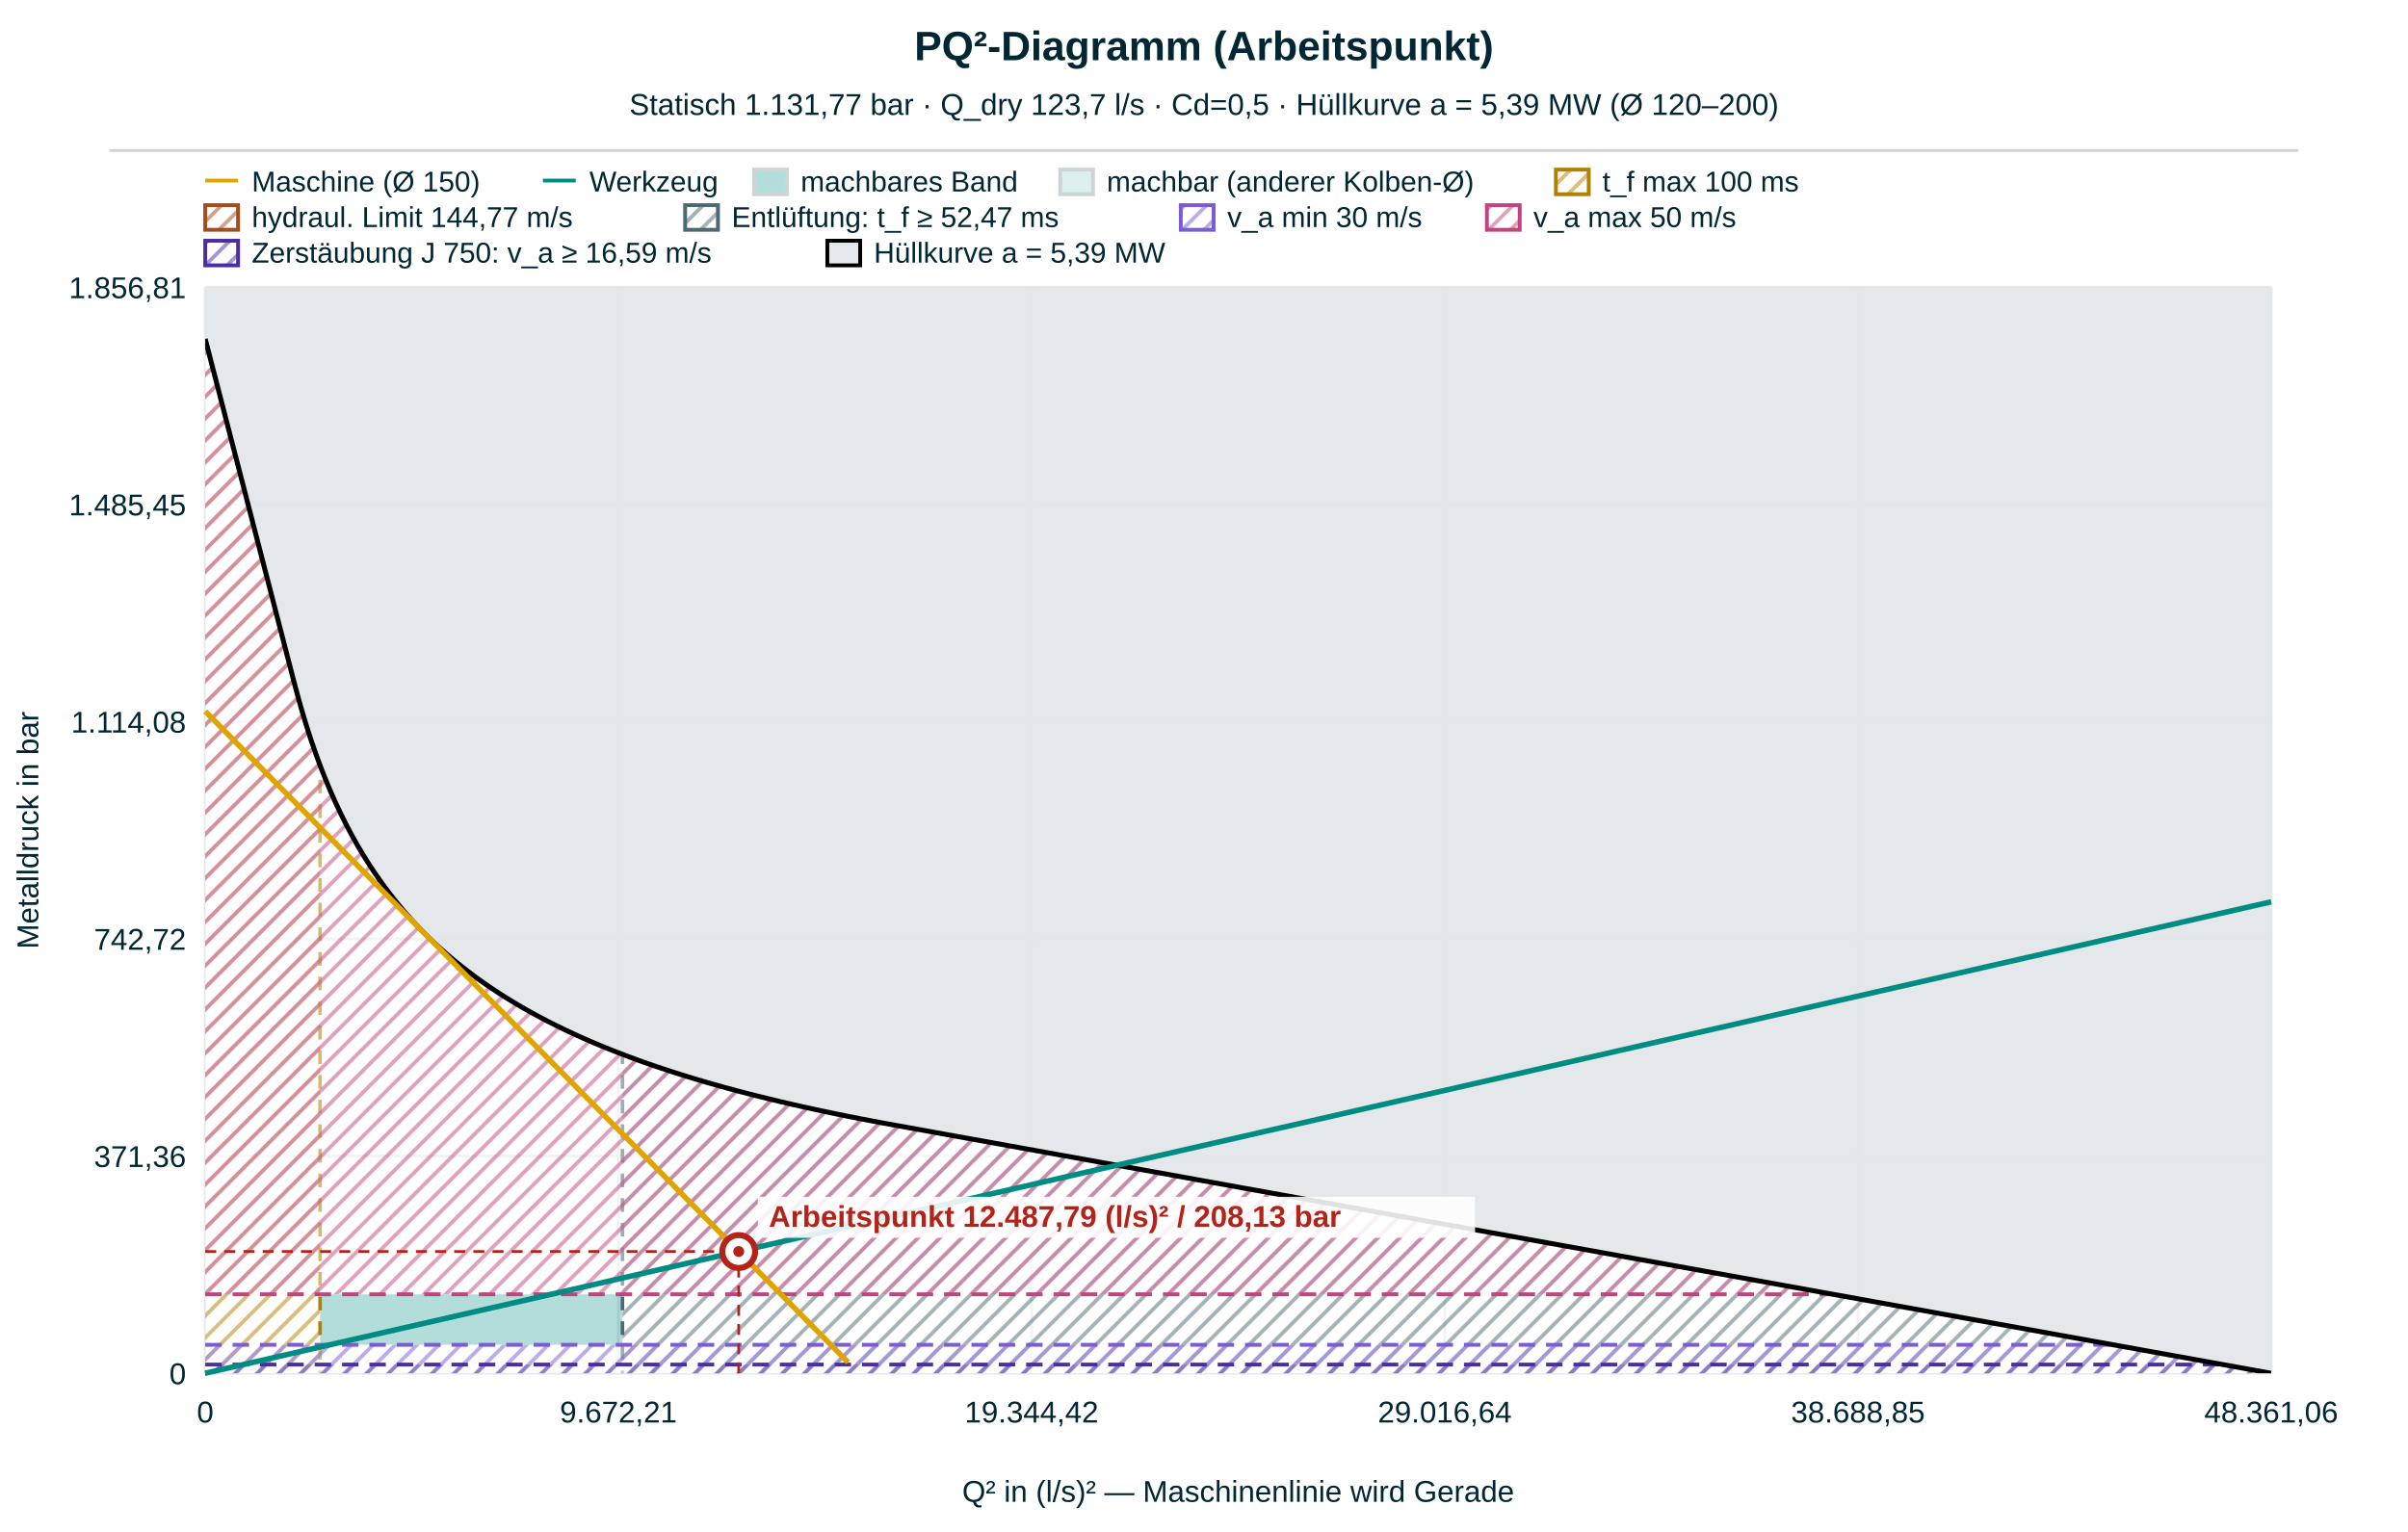
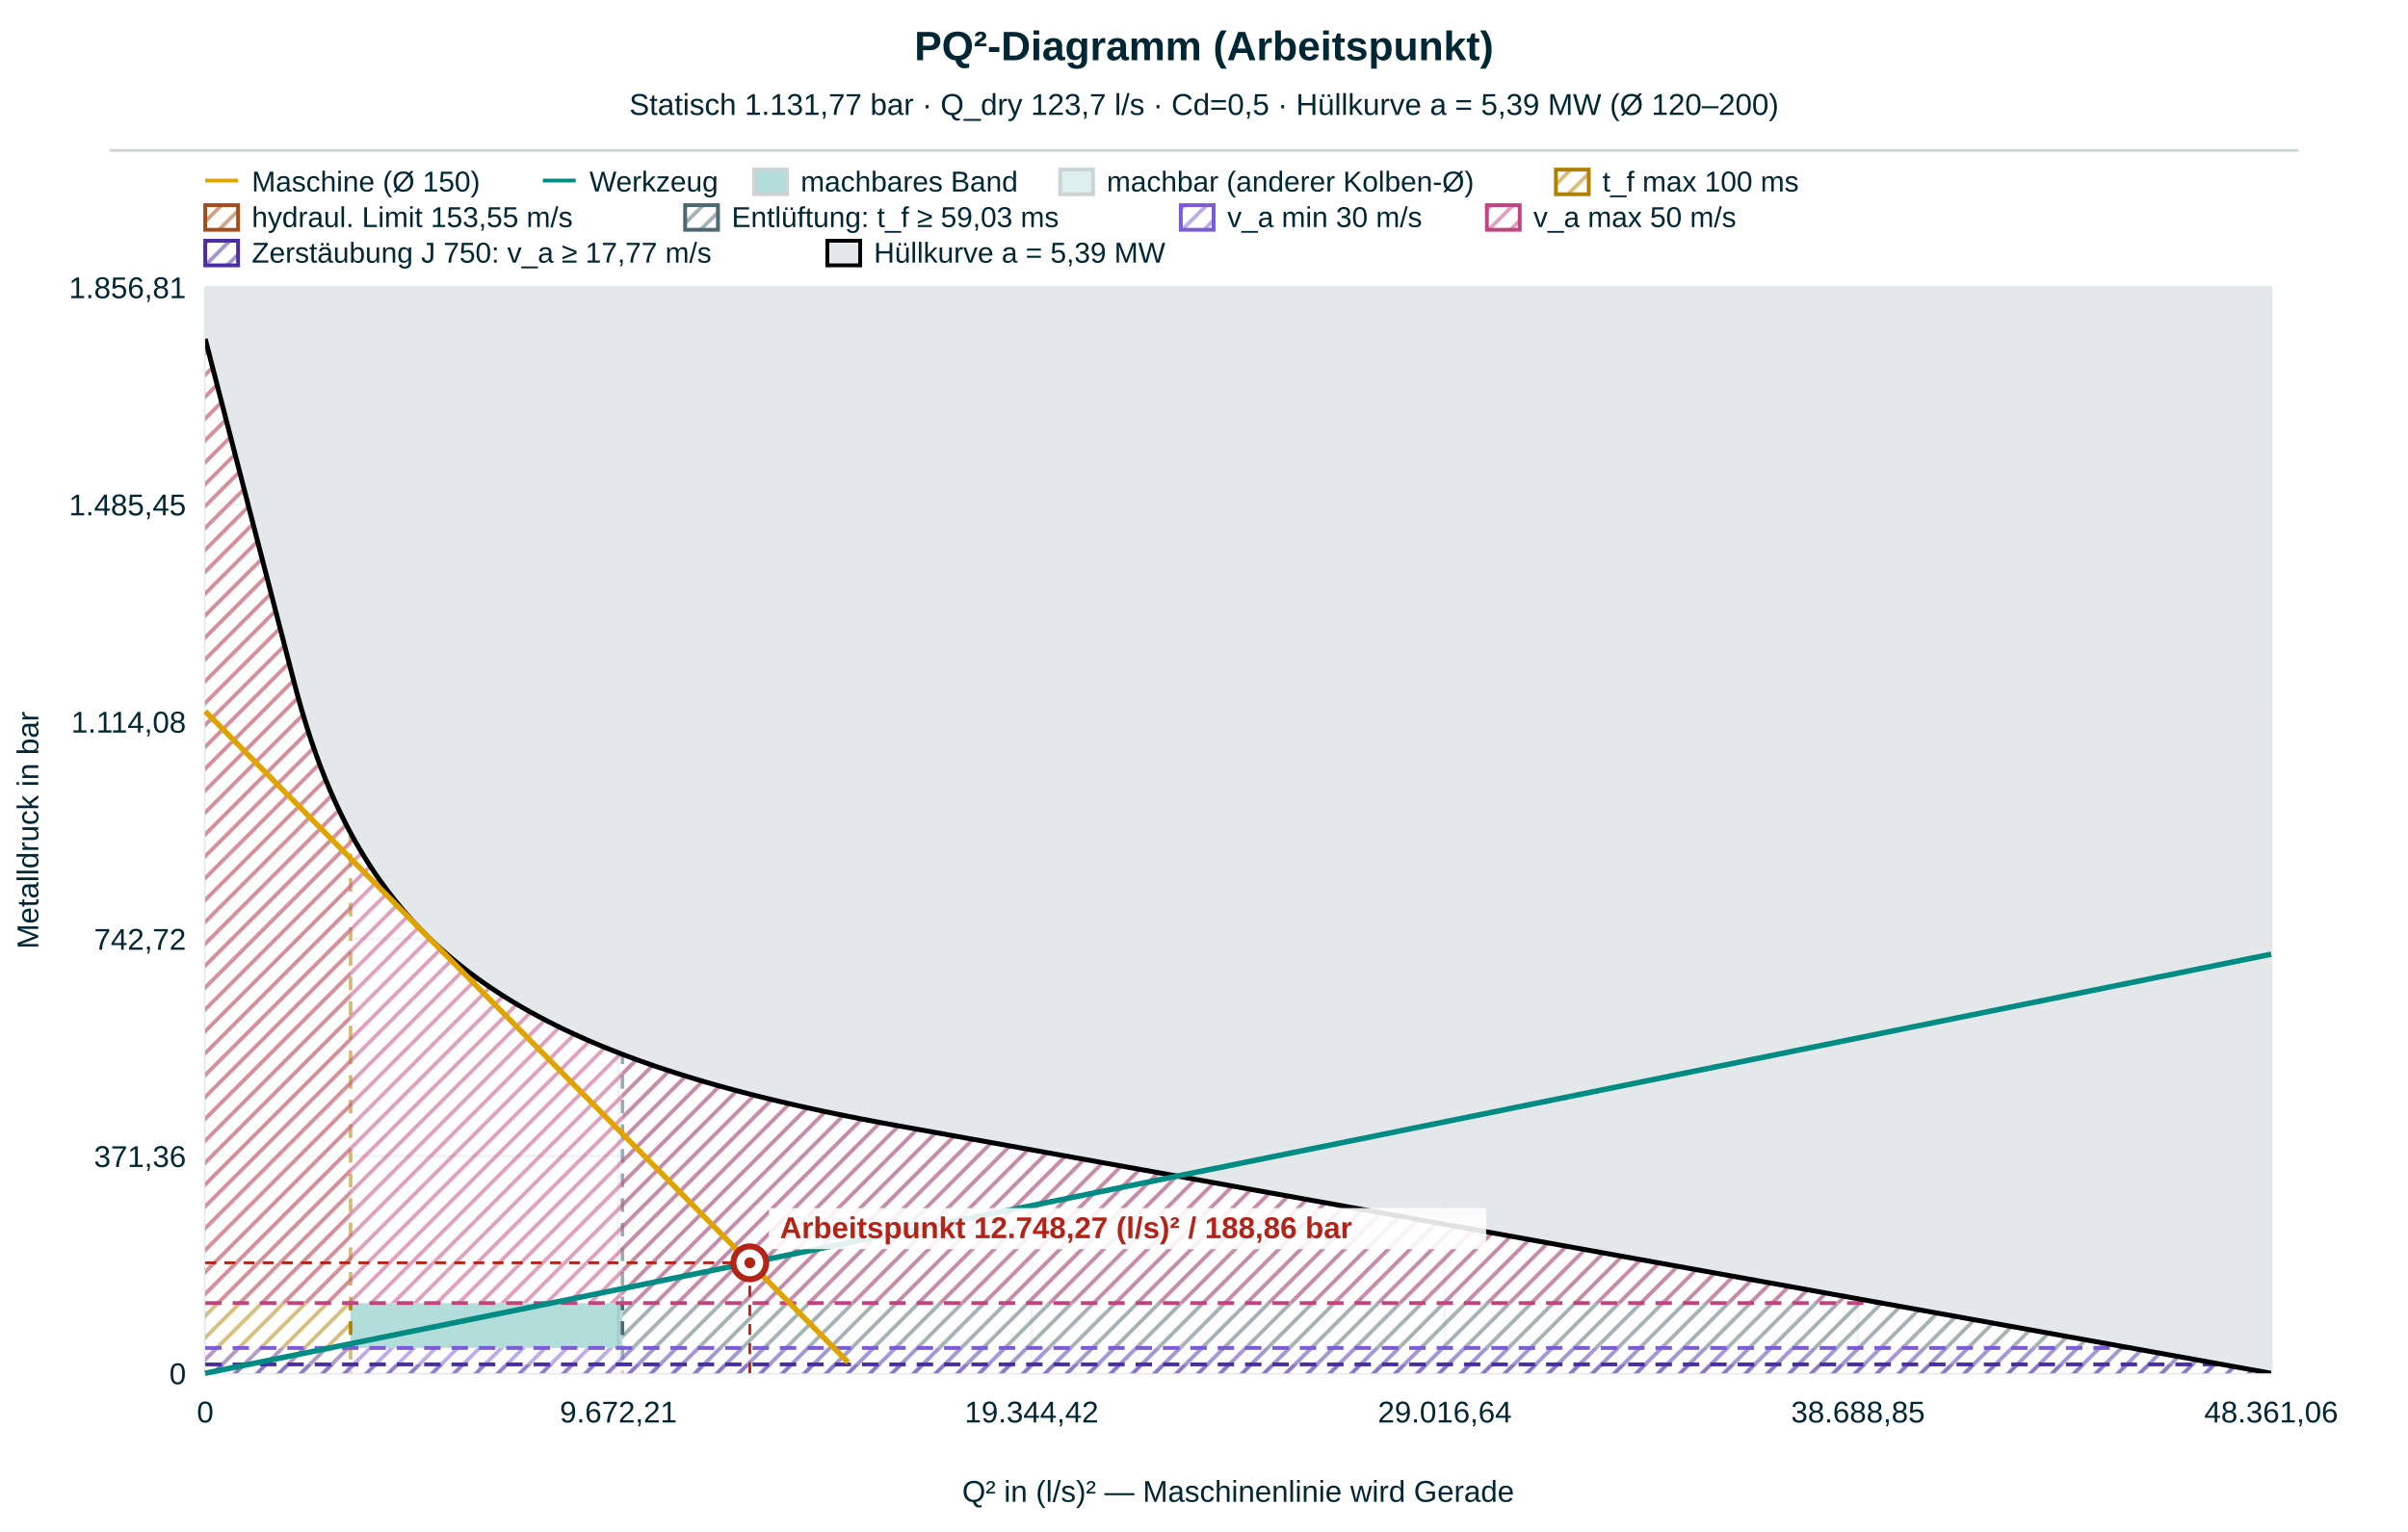
<svg xmlns="http://www.w3.org/2000/svg" viewBox="0 0 880 560" font-family="Arial, Helvetica, sans-serif" role="img">
  <defs>
    <clipPath id="clip0">
      <path d="M75.00 105.00h755.00v397.00h-755.00Z" />
    </clipPath>
    <clipPath id="clip1">
-       <path d="M116.97 104.00h714.03v399.00h-714.03Z" />
+       <path d="M128.12 104.00h702.88v399.00h-702.88Z" />
    </clipPath>
    <clipPath id="clip2">
-       <path d="M74.00 104.00h1061.13v399.00h-1061.13Z" />
+       <path d="M74.00 104.00h1193.65v399.00h-1193.65Z" />
    </clipPath>
    <clipPath id="clip3">
      <path d="M74.00 104.00h153.47v399.00h-153.47Z" />
    </clipPath>
    <clipPath id="clip4">
-       <path d="M74.00 104.00h757.00v387.61h-757.00Z" />
+       <path d="M74.00 104.00h757.00v388.76h-757.00Z" />
    </clipPath>
    <clipPath id="clip5">
-       <path d="M74.00 473.14h757.00v29.86h-757.00Z" />
+       <path d="M74.00 476.34h757.00v26.66h-757.00Z" />
    </clipPath>
    <clipPath id="clip6">
-       <path d="M74.00 104.00h757.00v394.82h-757.00Z" />
+       <path d="M74.00 104.00h757.00v394.76h-757.00Z" />
    </clipPath>
    <clipPath id="clip7">
      <path d="M75.00 123.90L75.02 123.98L75.08 124.21L75.17 124.58L75.31 125.10L75.48 125.76L75.69 126.57L75.94 127.53L76.23 128.64L76.55 129.90L76.91 131.30L77.31 132.85L77.75 134.55L78.23 136.39L78.75 138.38L79.30 140.52L79.89 142.81L80.52 145.24L81.19 147.82L81.90 150.55L82.64 153.43L83.42 156.45L84.24 159.62L85.10 162.94L86.00 166.40L86.93 170.01L87.91 173.77L88.92 177.68L89.97 181.73L91.05 185.93L92.18 190.28L93.34 194.78L94.54 199.42L95.78 204.21L97.06 209.15L98.38 214.23L99.73 219.47L101.12 224.85L102.55 230.37L104.02 236.05L105.53 241.87L107.07 247.84L108.66 253.86L110.28 259.63L111.94 265.14L113.63 270.40L115.37 275.43L117.14 280.25L118.95 284.87L120.80 289.30L122.69 293.55L124.62 297.63L126.58 301.56L128.58 305.34L130.62 308.98L132.70 312.49L134.82 315.87L136.97 319.14L139.17 322.29L141.40 325.34L143.67 328.28L145.97 331.13L148.32 333.88L150.70 336.55L153.12 339.13L155.58 341.64L158.08 344.07L160.62 346.42L163.19 348.71L165.80 350.93L168.45 353.09L171.14 355.19L173.87 357.22L176.63 359.21L179.44 361.14L182.28 363.01L185.16 364.84L188.07 366.62L191.03 368.36L194.02 370.05L197.05 371.70L200.12 373.31L203.23 374.88L206.38 376.41L209.56 377.90L212.78 379.36L216.04 380.79L219.34 382.18L222.68 383.54L226.05 384.87L229.47 386.17L232.92 387.45L236.41 388.69L239.93 389.91L243.50 391.10L247.10 392.27L250.74 393.41L254.42 394.53L258.14 395.63L261.90 396.70L265.69 397.75L269.52 398.79L273.39 399.80L277.30 400.79L281.25 401.76L285.23 402.72L289.25 403.65L293.31 404.57L297.41 405.47L301.55 406.36L305.73 407.23L309.94 408.08L314.19 408.92L318.48 409.74L322.81 410.55L327.17 411.35L331.58 412.14L336.02 412.94L340.50 413.75L345.02 414.57L349.57 415.39L354.17 416.22L358.80 417.05L363.47 417.89L368.18 418.74L372.93 419.60L377.71 420.46L382.54 421.33L387.40 422.21L392.30 423.09L397.24 423.98L402.21 424.88L407.23 425.78L412.28 426.69L417.37 427.61L422.50 428.53L427.66 429.46L432.87 430.40L438.11 431.35L443.39 432.30L448.71 433.26L454.07 434.23L459.46 435.20L464.89 436.18L470.37 437.16L475.88 438.16L481.42 439.16L487.01 440.16L492.63 441.18L498.29 442.20L503.99 443.23L509.73 444.26L515.51 445.30L521.32 446.35L527.18 447.41L533.07 448.47L539.00 449.54L544.96 450.61L550.97 451.69L557.01 452.78L563.09 453.88L569.21 454.98L575.37 456.09L581.57 457.21L587.80 458.34L594.07 459.47L600.38 460.60L606.73 461.75L613.12 462.90L619.54 464.06L626.00 465.22L632.50 466.39L639.04 467.57L645.62 468.76L652.23 469.95L658.89 471.15L665.58 472.36L672.31 473.57L679.08 474.79L685.88 476.02L692.72 477.25L699.61 478.49L706.53 479.74L713.48 480.99L720.48 482.26L727.52 483.52L734.59 484.80L741.70 486.08L748.85 487.37L756.03 488.67L763.26 489.97L770.52 491.28L777.82 492.59L785.16 493.92L792.54 495.25L799.96 496.58L807.41 497.93L814.90 499.28L822.43 500.64L830.00 502.00L830.00 503.00L75.00 503.00Z" />
    </clipPath>
    <clipPath id="clip8">
      <path d="M75.00 260.02L75.02 260.04L75.08 260.10L75.17 260.20L75.31 260.33L75.48 260.51L75.69 260.72L75.94 260.97L76.23 261.26L76.55 261.59L76.91 261.96L77.31 262.36L77.75 262.81L78.23 263.29L78.75 263.81L79.30 264.37L79.89 264.97L80.52 265.61L81.19 266.29L81.90 267.00L82.64 267.76L83.42 268.55L84.24 269.38L85.10 270.25L86.00 271.16L86.93 272.11L87.91 273.09L88.92 274.12L89.97 275.18L91.05 276.28L92.18 277.42L93.34 278.60L94.54 279.82L95.78 281.07L97.06 282.37L98.38 283.70L99.73 285.07L101.12 286.48L102.55 287.93L104.02 289.42L105.53 290.94L107.07 292.51L108.66 294.11L110.28 295.75L111.94 297.43L113.63 299.15L115.37 300.91L117.14 302.71L118.95 304.54L120.80 306.42L122.69 308.33L124.62 310.28L126.58 312.27L128.58 314.30L130.62 316.36L132.70 318.47L134.82 320.61L136.97 322.80L139.17 325.02L141.40 327.28L143.67 329.57L145.97 331.91L148.32 334.29L150.70 336.70L153.12 339.15L155.58 341.65L158.08 344.18L160.62 346.75L163.19 349.35L165.80 352.00L168.45 354.68L171.14 357.41L173.87 360.17L176.63 362.97L179.44 365.81L182.28 368.69L185.16 371.60L188.07 374.56L191.03 377.55L194.02 380.58L197.05 383.65L200.12 386.76L203.23 389.91L206.38 393.10L209.56 396.32L212.78 399.59L216.04 402.89L219.34 406.23L222.68 409.61L226.05 413.03L229.47 416.49L232.92 419.98L236.41 423.51L239.93 427.09L243.50 430.70L247.10 434.35L250.74 438.04L254.42 441.77L258.14 445.53L261.90 449.34L265.69 453.18L269.52 457.06L273.39 460.98L277.30 464.94L281.25 468.94L285.23 472.97L289.25 477.05L293.31 481.16L297.41 485.31L301.55 489.50L305.73 493.73L309.94 498.00L314.19 502.31L318.48 506.65L322.81 511.04L327.17 515.46L331.58 519.92L336.02 524.42L340.50 528.96L345.02 533.53L349.57 538.15L354.17 542.80L358.80 547.50L363.47 552.23L368.18 557.00L372.93 561.81L377.71 566.65L382.54 571.54L387.40 576.46L392.30 581.43L397.24 586.43L402.21 591.47L407.23 596.55L412.28 601.67L417.37 606.82L422.50 612.02L427.66 617.25L432.87 622.52L438.11 627.83L443.39 633.18L448.71 638.57L454.07 643.99L459.46 649.46L464.89 654.96L470.37 660.51L475.88 666.09L481.42 671.71L487.01 677.36L492.63 683.06L498.29 688.80L503.99 694.57L509.73 700.38L515.51 706.23L521.32 712.12L527.18 718.05L533.07 724.02L539.00 730.02L544.96 736.07L550.97 742.15L557.01 748.27L563.09 754.43L569.21 760.63L575.37 766.87L581.57 773.15L587.80 779.46L594.07 785.81L600.38 792.21L606.73 798.64L613.12 805.10L619.54 811.61L626.00 818.16L632.50 824.74L639.04 831.37L645.62 838.03L652.23 844.73L658.89 851.47L665.58 858.25L672.31 865.06L679.08 871.92L685.88 878.81L692.72 885.74L699.61 892.72L706.53 899.73L713.48 906.77L720.48 913.86L727.52 920.99L734.59 928.15L741.70 935.35L748.85 942.59L756.03 949.87L763.26 957.19L770.52 964.55L777.82 971.95L785.16 979.38L792.54 986.85L799.96 994.37L807.41 1001.92L814.90 1009.50L822.43 1017.13L830.00 1024.80L830.00 104.00L75.00 104.00Z" />
    </clipPath>
    <clipPath id="clip9">
      <path d="M75.00 123.90L75.02 123.98L75.08 124.21L75.17 124.58L75.31 125.10L75.48 125.76L75.69 126.57L75.94 127.53L76.23 128.64L76.55 129.90L76.91 131.30L77.31 132.85L77.75 134.55L78.23 136.39L78.75 138.38L79.30 140.52L79.89 142.81L80.52 145.24L81.19 147.82L81.90 150.55L82.64 153.43L83.42 156.45L84.24 159.62L85.10 162.94L86.00 166.40L86.93 170.01L87.91 173.77L88.92 177.68L89.97 181.73L91.05 185.93L92.18 190.28L93.34 194.78L94.54 199.42L95.78 204.21L97.06 209.15L98.38 214.23L99.73 219.47L101.12 224.85L102.55 230.37L104.02 236.05L105.53 241.87L107.07 247.84L108.66 253.86L110.28 259.63L111.94 265.14L113.63 270.40L115.37 275.43L117.14 280.25L118.95 284.87L120.80 289.30L122.69 293.55L124.62 297.63L126.58 301.56L128.58 305.34L130.62 308.98L132.70 312.49L134.82 315.87L136.97 319.14L139.17 322.29L141.40 325.34L143.67 328.28L145.97 331.13L148.32 333.88L150.70 336.55L153.12 339.13L155.58 341.64L158.08 344.07L160.62 346.42L163.19 348.71L165.80 350.93L168.45 353.09L171.14 355.19L173.87 357.22L176.63 359.21L179.44 361.14L182.28 363.01L185.16 364.84L188.07 366.62L191.03 368.36L194.02 370.05L197.05 371.70L200.12 373.31L203.23 374.88L206.38 376.41L209.56 377.90L212.78 379.36L216.04 380.79L219.34 382.18L222.68 383.54L226.05 384.87L229.47 386.17L232.92 387.45L236.41 388.69L239.93 389.91L243.50 391.10L247.10 392.27L250.74 393.41L254.42 394.53L258.14 395.63L261.90 396.70L265.69 397.75L269.52 398.79L273.39 399.80L277.30 400.79L281.25 401.76L285.23 402.72L289.25 403.65L293.31 404.57L297.41 405.47L301.55 406.36L305.73 407.23L309.94 408.08L314.19 408.92L318.48 409.74L322.81 410.55L327.17 411.35L331.58 412.14L336.02 412.94L340.50 413.75L345.02 414.57L349.57 415.39L354.17 416.22L358.80 417.05L363.47 417.89L368.18 418.74L372.93 419.60L377.71 420.46L382.54 421.33L387.40 422.21L392.30 423.09L397.24 423.98L402.21 424.88L407.23 425.78L412.28 426.69L417.37 427.61L422.50 428.53L427.66 429.46L432.87 430.40L438.11 431.35L443.39 432.30L448.71 433.26L454.07 434.23L459.46 435.20L464.89 436.18L470.37 437.16L475.88 438.16L481.42 439.16L487.01 440.16L492.63 441.18L498.29 442.20L503.99 443.23L509.73 444.26L515.51 445.30L521.32 446.35L527.18 447.41L533.07 448.47L539.00 449.54L544.96 450.61L550.97 451.69L557.01 452.78L563.09 453.88L569.21 454.98L575.37 456.09L581.57 457.21L587.80 458.34L594.07 459.47L600.38 460.60L606.73 461.75L613.12 462.90L619.54 464.06L626.00 465.22L632.50 466.39L639.04 467.57L645.62 468.76L652.23 469.95L658.89 471.15L665.58 472.36L672.31 473.57L679.08 474.79L685.88 476.02L692.72 477.25L699.61 478.49L706.53 479.74L713.48 480.99L720.48 482.26L727.52 483.52L734.59 484.80L741.70 486.08L748.85 487.37L756.03 488.67L763.26 489.97L770.52 491.28L777.82 492.59L785.16 493.92L792.54 495.25L799.96 496.58L807.41 497.93L814.90 499.28L822.43 500.64L830.00 502.00L830.00 502.00L75.00 502.00Z" />
    </clipPath>
    <pattern id="pat0" patternUnits="userSpaceOnUse" width="8" height="8">
      <path d="M-2 6L6 -2M2 10L10 2" fill="none" stroke="#b28000" stroke-opacity="0.5" stroke-width="1.4" />
    </pattern>
    <pattern id="pat1" patternUnits="userSpaceOnUse" width="8" height="8">
      <path d="M-2 6L6 -2M2 10L10 2" fill="none" stroke="#4c6870" stroke-opacity="0.5" stroke-width="1.4" />
    </pattern>
    <pattern id="pat2" patternUnits="userSpaceOnUse" width="8" height="8">
      <path d="M-2 6L6 -2M2 10L10 2" fill="none" stroke="#7b5cd6" stroke-opacity="0.5" stroke-width="1.4" />
    </pattern>
    <pattern id="pat3" patternUnits="userSpaceOnUse" width="8" height="8">
      <path d="M-2 6L6 -2M2 10L10 2" fill="none" stroke="#c2447e" stroke-opacity="0.5" stroke-width="1.4" />
    </pattern>
    <pattern id="pat4" patternUnits="userSpaceOnUse" width="8" height="8">
      <path d="M-2 6L6 -2M2 10L10 2" fill="none" stroke="#4b2ea3" stroke-opacity="0.5" stroke-width="1.4" />
    </pattern>
    <clipPath id="clip10">
      <path d="M74.00 104.00h757.00v399.00h-757.00Z" />
    </clipPath>
    <pattern id="pat5" patternUnits="userSpaceOnUse" width="8" height="8">
      <path d="M-2 6L6 -2M2 10L10 2" fill="none" stroke="#a34d1c" stroke-opacity="0.5" stroke-width="1.4" />
    </pattern>
  </defs>
  <rect x="0.00" y="0.00" width="880.00" height="560.00" fill="#ffffff" />
  <text x="440.00" y="22.00" font-family="Arial, Helvetica, sans-serif" font-size="15" font-weight="700" fill="#002733" text-anchor="middle">PQ²-Diagramm (Arbeitspunkt)</text>
  <text x="440.00" y="42.00" font-family="Arial, Helvetica, sans-serif" font-size="11" font-weight="400" fill="#002733" text-anchor="middle">Statisch 1.131,77 bar · Q_dry 123,7 l/s · Cd=0,5 · Hüllkurve a = 5,39 MW (Ø 120–200)</text>
  <path d="M40.00 55.00L840.00 55.00" fill="none" stroke="#ccd4d6" stroke-width="1" stroke-linejoin="round" />
  <path d="M75.00 105.00L75.00 502.00" fill="none" stroke="#e5e9eb" stroke-width="1" stroke-linejoin="round" />
  <path d="M75.00 105.00L830.00 105.00" fill="none" stroke="#e5e9eb" stroke-width="1" stroke-linejoin="round" />
  <text x="75.00" y="520.00" font-family="Arial, Helvetica, sans-serif" font-size="11" font-weight="400" fill="#002733" text-anchor="middle">0</text>
  <text x="68.00" y="109.00" font-family="Arial, Helvetica, sans-serif" font-size="11" font-weight="400" fill="#002733" text-anchor="end">1.856,81</text>
  <path d="M226.00 105.00L226.00 502.00" fill="none" stroke="#e5e9eb" stroke-width="1" stroke-linejoin="round" />
  <path d="M75.00 184.40L830.00 184.40" fill="none" stroke="#e5e9eb" stroke-width="1" stroke-linejoin="round" />
  <text x="226.00" y="520.00" font-family="Arial, Helvetica, sans-serif" font-size="11" font-weight="400" fill="#002733" text-anchor="middle">9.672,21</text>
  <text x="68.00" y="188.40" font-family="Arial, Helvetica, sans-serif" font-size="11" font-weight="400" fill="#002733" text-anchor="end">1.485,45</text>
  <path d="M377.00 105.00L377.00 502.00" fill="none" stroke="#e5e9eb" stroke-width="1" stroke-linejoin="round" />
  <path d="M75.00 263.80L830.00 263.80" fill="none" stroke="#e5e9eb" stroke-width="1" stroke-linejoin="round" />
  <text x="377.00" y="520.00" font-family="Arial, Helvetica, sans-serif" font-size="11" font-weight="400" fill="#002733" text-anchor="middle">19.344,42</text>
  <text x="68.00" y="267.80" font-family="Arial, Helvetica, sans-serif" font-size="11" font-weight="400" fill="#002733" text-anchor="end">1.114,08</text>
  <path d="M528.00 105.00L528.00 502.00" fill="none" stroke="#e5e9eb" stroke-width="1" stroke-linejoin="round" />
  <path d="M75.00 343.20L830.00 343.20" fill="none" stroke="#e5e9eb" stroke-width="1" stroke-linejoin="round" />
  <text x="528.00" y="520.00" font-family="Arial, Helvetica, sans-serif" font-size="11" font-weight="400" fill="#002733" text-anchor="middle">29.016,64</text>
  <text x="68.00" y="347.20" font-family="Arial, Helvetica, sans-serif" font-size="11" font-weight="400" fill="#002733" text-anchor="end">742,72</text>
  <path d="M679.00 105.00L679.00 502.00" fill="none" stroke="#e5e9eb" stroke-width="1" stroke-linejoin="round" />
  <path d="M75.00 422.60L830.00 422.60" fill="none" stroke="#e5e9eb" stroke-width="1" stroke-linejoin="round" />
  <text x="679.00" y="520.00" font-family="Arial, Helvetica, sans-serif" font-size="11" font-weight="400" fill="#002733" text-anchor="middle">38.688,85</text>
  <text x="68.00" y="426.60" font-family="Arial, Helvetica, sans-serif" font-size="11" font-weight="400" fill="#002733" text-anchor="end">371,36</text>
  <path d="M830.00 105.00L830.00 502.00" fill="none" stroke="#e5e9eb" stroke-width="1" stroke-linejoin="round" />
  <path d="M75.00 502.00L830.00 502.00" fill="none" stroke="#e5e9eb" stroke-width="1" stroke-linejoin="round" />
  <text x="830.00" y="520.00" font-family="Arial, Helvetica, sans-serif" font-size="11" font-weight="400" fill="#002733" text-anchor="middle">48.361,06</text>
  <text x="68.00" y="506.00" font-family="Arial, Helvetica, sans-serif" font-size="11" font-weight="400" fill="#002733" text-anchor="end">0</text>
  <text x="452.50" y="549.00" font-family="Arial, Helvetica, sans-serif" font-size="11" font-weight="400" fill="#002733" text-anchor="middle">Q² in (l/s)² — Maschinenlinie wird Gerade</text>
  <text x="0.00" y="0.00" font-family="Arial, Helvetica, sans-serif" font-size="11" font-weight="400" fill="#002733" text-anchor="middle" transform="translate(14.00 303.50) rotate(-90.00)">Metalldruck in bar</text>
  <g clip-path="url(#clip0)">
    <g clip-path="url(#clip1)">
      <g clip-path="url(#clip2)">
        <g clip-path="url(#clip3)">
          <g clip-path="url(#clip4)">
            <g clip-path="url(#clip5)">
              <g clip-path="url(#clip6)">
                <g clip-path="url(#clip7)">
                  <rect x="75.00" y="105.00" width="755.00" height="397.00" fill="rgba(0,140,130,.30)" />
                  <g clip-path="url(#clip8)">
                    <rect x="75.00" y="105.00" width="755.00" height="397.00" fill="rgba(255,255,255,.6)" />
                  </g>
                </g>
              </g>
            </g>
          </g>
        </g>
      </g>
    </g>
    <g clip-path="url(#clip9)">
-       <path d="M75.00 105.00h41.97v397.00h-41.97Z" fill="rgba(255,255,255,.45)" fill-rule="nonzero" />
-       <path d="M75.00 105.00h41.97v397.00h-41.97Z" fill="url(#pat0)" fill-rule="nonzero" />
-       <path d="M116.97 105.00L116.97 502.00" fill="none" stroke="#b28000" stroke-width="1.3" stroke-dasharray="5 4" stroke-linejoin="round" />
+       <path d="M75.00 105.00h53.12v397.00h-53.12Z" fill="rgba(255,255,255,.45)" fill-rule="nonzero" />
+       <path d="M75.00 105.00h53.12v397.00h-53.12Z" fill="url(#pat0)" fill-rule="nonzero" />
+       <path d="M128.12 105.00L128.12 502.00" fill="none" stroke="#b28000" stroke-width="1.3" stroke-dasharray="5 4" stroke-linejoin="round" />
      <path d="M227.47 105.00h602.53v397.00h-602.53Z" fill="rgba(255,255,255,.45)" fill-rule="nonzero" />
      <path d="M227.47 105.00h602.53v397.00h-602.53Z" fill="url(#pat1)" fill-rule="nonzero" />
      <path d="M227.47 105.00L227.47 502.00" fill="none" stroke="#4c6870" stroke-width="1.3" stroke-dasharray="5 4" stroke-linejoin="round" />
-       <path d="M75.00 491.61h755.00v10.39h-755.00Z" fill="rgba(255,255,255,.45)" fill-rule="nonzero" />
-       <path d="M75.00 491.61h755.00v10.39h-755.00Z" fill="url(#pat2)" fill-rule="nonzero" />
-       <path d="M75.00 491.61L830.00 491.61" fill="none" stroke="#7b5cd6" stroke-width="1.4" stroke-dasharray="6 4" stroke-linejoin="round" />
-       <path d="M75.00 105.00h755.00v368.14h-755.00Z" fill="rgba(255,255,255,.45)" fill-rule="nonzero" />
-       <path d="M75.00 105.00h755.00v368.14h-755.00Z" fill="url(#pat3)" fill-rule="nonzero" />
-       <path d="M75.00 473.14L830.00 473.14" fill="none" stroke="#c2447e" stroke-width="1.4" stroke-dasharray="6 4" stroke-linejoin="round" />
-       <path d="M75.00 498.82h755.00v3.18h-755.00Z" fill="rgba(255,255,255,.45)" fill-rule="nonzero" />
-       <path d="M75.00 498.82h755.00v3.18h-755.00Z" fill="url(#pat4)" fill-rule="nonzero" />
-       <path d="M75.00 498.82L830.00 498.82" fill="none" stroke="#4b2ea3" stroke-width="1.4" stroke-dasharray="6 4" stroke-linejoin="round" />
+       <path d="M75.00 492.76h755.00v9.24h-755.00Z" fill="rgba(255,255,255,.45)" fill-rule="nonzero" />
+       <path d="M75.00 492.76h755.00v9.24h-755.00Z" fill="url(#pat2)" fill-rule="nonzero" />
+       <path d="M75.00 492.76L830.00 492.76" fill="none" stroke="#7b5cd6" stroke-width="1.4" stroke-dasharray="6 4" stroke-linejoin="round" />
+       <path d="M75.00 105.00h755.00v371.34h-755.00Z" fill="rgba(255,255,255,.45)" fill-rule="nonzero" />
+       <path d="M75.00 105.00h755.00v371.34h-755.00Z" fill="url(#pat3)" fill-rule="nonzero" />
+       <path d="M75.00 476.34L830.00 476.34" fill="none" stroke="#c2447e" stroke-width="1.4" stroke-dasharray="6 4" stroke-linejoin="round" />
+       <path d="M75.00 498.76h755.00v3.24h-755.00Z" fill="rgba(255,255,255,.45)" fill-rule="nonzero" />
+       <path d="M75.00 498.76h755.00v3.24h-755.00Z" fill="url(#pat4)" fill-rule="nonzero" />
+       <path d="M75.00 498.76L830.00 498.76" fill="none" stroke="#4b2ea3" stroke-width="1.4" stroke-dasharray="6 4" stroke-linejoin="round" />
    </g>
    <path d="M75.00 123.90L75.02 123.98L75.08 124.21L75.17 124.58L75.31 125.10L75.48 125.76L75.69 126.57L75.94 127.53L76.23 128.64L76.55 129.90L76.91 131.30L77.31 132.85L77.75 134.55L78.23 136.39L78.75 138.38L79.30 140.52L79.89 142.81L80.52 145.24L81.19 147.82L81.90 150.55L82.64 153.43L83.42 156.45L84.24 159.62L85.10 162.94L86.00 166.40L86.93 170.01L87.91 173.77L88.92 177.68L89.97 181.73L91.05 185.93L92.18 190.28L93.34 194.78L94.54 199.42L95.78 204.21L97.06 209.15L98.38 214.23L99.73 219.47L101.12 224.85L102.55 230.37L104.02 236.05L105.53 241.87L107.07 247.84L108.66 253.86L110.28 259.63L111.94 265.14L113.63 270.40L115.37 275.43L117.14 280.25L118.95 284.87L120.80 289.30L122.69 293.55L124.62 297.63L126.58 301.56L128.58 305.34L130.62 308.98L132.70 312.49L134.82 315.87L136.97 319.14L139.17 322.29L141.40 325.34L143.67 328.28L145.97 331.13L148.32 333.88L150.70 336.55L153.12 339.13L155.58 341.64L158.08 344.07L160.62 346.42L163.19 348.71L165.80 350.93L168.45 353.09L171.14 355.19L173.87 357.22L176.63 359.21L179.44 361.14L182.28 363.01L185.16 364.84L188.07 366.62L191.03 368.36L194.02 370.05L197.05 371.70L200.12 373.31L203.23 374.88L206.38 376.41L209.56 377.90L212.78 379.36L216.04 380.79L219.34 382.18L222.68 383.54L226.05 384.87L229.47 386.17L232.92 387.45L236.41 388.69L239.93 389.91L243.50 391.10L247.10 392.27L250.74 393.41L254.42 394.53L258.14 395.63L261.90 396.70L265.69 397.75L269.52 398.79L273.39 399.80L277.30 400.79L281.25 401.76L285.23 402.72L289.25 403.65L293.31 404.57L297.41 405.47L301.55 406.36L305.73 407.23L309.94 408.08L314.19 408.92L318.48 409.74L322.81 410.55L327.17 411.35L331.58 412.14L336.02 412.94L340.50 413.75L345.02 414.57L349.57 415.39L354.17 416.22L358.80 417.05L363.47 417.89L368.18 418.74L372.93 419.60L377.71 420.46L382.54 421.33L387.40 422.21L392.30 423.09L397.24 423.98L402.21 424.88L407.23 425.78L412.28 426.69L417.37 427.61L422.50 428.53L427.66 429.46L432.87 430.40L438.11 431.35L443.39 432.30L448.71 433.26L454.07 434.23L459.46 435.20L464.89 436.18L470.37 437.16L475.88 438.16L481.42 439.16L487.01 440.16L492.63 441.18L498.29 442.20L503.99 443.23L509.73 444.26L515.51 445.30L521.32 446.35L527.18 447.41L533.07 448.47L539.00 449.54L544.96 450.61L550.97 451.69L557.01 452.78L563.09 453.88L569.21 454.98L575.37 456.09L581.57 457.21L587.80 458.34L594.07 459.47L600.38 460.60L606.73 461.75L613.12 462.90L619.54 464.06L626.00 465.22L632.50 466.39L639.04 467.57L645.62 468.76L652.23 469.95L658.89 471.15L665.58 472.36L672.31 473.57L679.08 474.79L685.88 476.02L692.72 477.25L699.61 478.49L706.53 479.74L713.48 480.99L720.48 482.26L727.52 483.52L734.59 484.80L741.70 486.08L748.85 487.37L756.03 488.67L763.26 489.97L770.52 491.28L777.82 492.59L785.16 493.92L792.54 495.25L799.96 496.58L807.41 497.93L814.90 499.28L822.43 500.64L830.00 502.00L830.00 105.00L75.00 105.00Z" fill="rgba(226,231,233,.93)" fill-rule="nonzero" />
    <path d="M75.00 123.90L75.02 123.98L75.08 124.21L75.17 124.58L75.31 125.10L75.48 125.76L75.69 126.57L75.94 127.53L76.23 128.64L76.55 129.90L76.91 131.30L77.31 132.85L77.75 134.55L78.23 136.39L78.75 138.38L79.30 140.52L79.89 142.81L80.52 145.24L81.19 147.82L81.90 150.55L82.64 153.43L83.42 156.45L84.24 159.62L85.10 162.94L86.00 166.40L86.93 170.01L87.91 173.77L88.92 177.68L89.97 181.73L91.05 185.93L92.18 190.28L93.34 194.78L94.54 199.42L95.78 204.21L97.06 209.15L98.38 214.23L99.73 219.47L101.12 224.85L102.55 230.37L104.02 236.05L105.53 241.87L107.07 247.84L108.66 253.86L110.28 259.63L111.94 265.14L113.63 270.40L115.37 275.43L117.14 280.25L118.95 284.87L120.80 289.30L122.69 293.55L124.62 297.63L126.58 301.56L128.58 305.34L130.62 308.98L132.70 312.49L134.82 315.87L136.97 319.14L139.17 322.29L141.40 325.34L143.67 328.28L145.97 331.13L148.32 333.88L150.70 336.55L153.12 339.13L155.58 341.64L158.08 344.07L160.62 346.42L163.19 348.71L165.80 350.93L168.45 353.09L171.14 355.19L173.87 357.22L176.63 359.21L179.44 361.14L182.28 363.01L185.16 364.84L188.07 366.62L191.03 368.36L194.02 370.05L197.05 371.70L200.12 373.31L203.23 374.88L206.38 376.41L209.56 377.90L212.78 379.36L216.04 380.79L219.34 382.18L222.68 383.54L226.05 384.87L229.47 386.17L232.92 387.45L236.41 388.69L239.93 389.91L243.50 391.10L247.10 392.27L250.74 393.41L254.42 394.53L258.14 395.63L261.90 396.70L265.69 397.75L269.52 398.79L273.39 399.80L277.30 400.79L281.25 401.76L285.23 402.72L289.25 403.65L293.31 404.57L297.41 405.47L301.55 406.36L305.73 407.23L309.94 408.08L314.19 408.92L318.48 409.74L322.81 410.55L327.17 411.35L331.58 412.14L336.02 412.94L340.50 413.75L345.02 414.57L349.57 415.39L354.17 416.22L358.80 417.05L363.47 417.89L368.18 418.74L372.93 419.60L377.71 420.46L382.54 421.33L387.40 422.21L392.30 423.09L397.24 423.98L402.21 424.88L407.23 425.78L412.28 426.69L417.37 427.61L422.50 428.53L427.66 429.46L432.87 430.40L438.11 431.35L443.39 432.30L448.71 433.26L454.07 434.23L459.46 435.20L464.89 436.18L470.37 437.16L475.88 438.16L481.42 439.16L487.01 440.16L492.63 441.18L498.29 442.20L503.99 443.23L509.73 444.26L515.51 445.30L521.32 446.35L527.18 447.41L533.07 448.47L539.00 449.54L544.96 450.61L550.97 451.69L557.01 452.78L563.09 453.88L569.21 454.98L575.37 456.09L581.57 457.21L587.80 458.34L594.07 459.47L600.38 460.60L606.73 461.75L613.12 462.90L619.54 464.06L626.00 465.22L632.50 466.39L639.04 467.57L645.62 468.76L652.23 469.95L658.89 471.15L665.58 472.36L672.31 473.57L679.08 474.79L685.88 476.02L692.72 477.25L699.61 478.49L706.53 479.74L713.48 480.99L720.48 482.26L727.52 483.52L734.59 484.80L741.70 486.08L748.85 487.37L756.03 488.67L763.26 489.97L770.52 491.28L777.82 492.59L785.16 493.92L792.54 495.25L799.96 496.58L807.41 497.93L814.90 499.28L822.43 500.64L830.00 502.00" fill="none" stroke="#000000" stroke-width="1.8" stroke-linejoin="round" />
  </g>
  <g clip-path="url(#clip10)">
    <path d="M75.00 260.02L75.02 260.04L75.08 260.10L75.17 260.20L75.31 260.33L75.48 260.51L75.69 260.72L75.94 260.97L76.23 261.26L76.55 261.59L76.91 261.96L77.31 262.36L77.75 262.81L78.23 263.29L78.75 263.81L79.30 264.37L79.89 264.97L80.52 265.61L81.19 266.29L81.90 267.00L82.64 267.76L83.42 268.55L84.24 269.38L85.10 270.25L86.00 271.16L86.93 272.11L87.91 273.09L88.92 274.12L89.97 275.18L91.05 276.28L92.18 277.42L93.34 278.60L94.54 279.82L95.78 281.07L97.06 282.37L98.38 283.70L99.73 285.07L101.12 286.48L102.55 287.93L104.02 289.42L105.53 290.94L107.07 292.51L108.66 294.11L110.28 295.75L111.94 297.43L113.63 299.15L115.37 300.91L117.14 302.71L118.95 304.54L120.80 306.42L122.69 308.33L124.62 310.28L126.58 312.27L128.58 314.30L130.62 316.36L132.70 318.47L134.82 320.61L136.97 322.80L139.17 325.02L141.40 327.28L143.67 329.57L145.97 331.91L148.32 334.29L150.70 336.70L153.12 339.15L155.58 341.65L158.08 344.18L160.62 346.75L163.19 349.35L165.80 352.00L168.45 354.68L171.14 357.41L173.87 360.17L176.63 362.97L179.44 365.81L182.28 368.69L185.16 371.60L188.07 374.56L191.03 377.55L194.02 380.58L197.05 383.65L200.12 386.76L203.23 389.91L206.38 393.10L209.56 396.32L212.78 399.59L216.04 402.89L219.34 406.23L222.68 409.61L226.05 413.03L229.47 416.49L232.92 419.98L236.41 423.51L239.93 427.09L243.50 430.70L247.10 434.35L250.74 438.04L254.42 441.77L258.14 445.53L261.90 449.34L265.69 453.18L269.52 457.06L273.39 460.98L277.30 464.94L281.25 468.94L285.23 472.97L289.25 477.05L293.31 481.16L297.41 485.31L301.55 489.50L305.73 493.73L309.94 498.00" fill="none" stroke="#e0a400" stroke-width="2" stroke-linejoin="round" />
-     <path d="M75.00 502.00L75.02 502.00L75.08 501.98L75.17 501.96L75.31 501.93L75.48 501.89L75.69 501.84L75.94 501.79L76.23 501.72L76.55 501.65L76.91 501.56L77.31 501.47L77.75 501.37L78.23 501.26L78.75 501.14L79.30 501.02L79.89 500.88L80.52 500.74L81.19 500.59L81.90 500.43L82.64 500.26L83.42 500.08L84.24 499.89L85.10 499.69L86.00 499.49L86.93 499.28L87.91 499.05L88.92 498.82L89.97 498.58L91.05 498.34L92.18 498.08L93.34 497.81L94.54 497.54L95.78 497.26L97.06 496.96L98.38 496.66L99.73 496.36L101.12 496.04L102.55 495.71L104.02 495.38L105.53 495.03L107.07 494.68L108.66 494.32L110.28 493.95L111.94 493.57L113.63 493.18L115.37 492.79L117.14 492.38L118.95 491.97L120.80 491.55L122.69 491.11L124.62 490.67L126.58 490.23L128.58 489.77L130.62 489.30L132.70 488.83L134.82 488.35L136.97 487.85L139.17 487.35L141.40 486.84L143.67 486.33L145.97 485.80L148.32 485.26L150.70 484.72L153.12 484.17L155.58 483.61L158.08 483.04L160.62 482.46L163.19 481.87L165.80 481.27L168.45 480.67L171.14 480.06L173.87 479.43L176.63 478.80L179.44 478.16L182.28 477.51L185.16 476.86L188.07 476.19L191.03 475.52L194.02 474.83L197.05 474.14L200.12 473.44L203.23 472.73L206.38 472.01L209.56 471.29L212.78 470.55L216.04 469.81L219.34 469.05L222.68 468.29L226.05 467.52L229.47 466.74L232.92 465.95L236.41 465.16L239.93 464.35L243.50 463.54L247.10 462.72L250.74 461.89L254.42 461.05L258.14 460.20L261.90 459.34L265.69 458.47L269.52 457.60L273.39 456.72L277.30 455.82L281.25 454.92L285.23 454.01L289.25 453.10L293.31 452.17L297.41 451.23L301.55 450.29L305.73 449.34L309.94 448.37L314.19 447.40L318.48 446.42L322.81 445.44L327.17 444.44L331.58 443.43L336.02 442.42L340.50 441.40L345.02 440.37L349.57 439.33L354.17 438.28L358.80 437.22L363.47 436.15L368.18 435.08L372.93 434.00L377.71 432.90L382.54 431.80L387.40 430.69L392.30 429.57L397.24 428.45L402.21 427.31L407.23 426.17L412.28 425.01L417.37 423.85L422.50 422.68L427.66 421.50L432.87 420.31L438.11 419.12L443.39 417.91L448.71 416.70L454.07 415.48L459.46 414.24L464.89 413.00L470.37 411.76L475.88 410.50L481.42 409.23L487.01 407.96L492.63 406.67L498.29 405.38L503.99 404.08L509.73 402.77L515.51 401.45L521.32 400.12L527.18 398.79L533.07 397.44L539.00 396.09L544.96 394.73L550.97 393.36L557.01 391.98L563.09 390.59L569.21 389.19L575.37 387.79L581.57 386.37L587.80 384.95L594.07 383.52L600.38 382.08L606.73 380.63L613.12 379.17L619.54 377.71L626.00 376.23L632.50 374.75L639.04 373.25L645.62 371.75L652.23 370.24L658.89 368.72L665.58 367.20L672.31 365.66L679.08 364.12L685.88 362.56L692.72 361.00L699.61 359.43L706.53 357.85L713.48 356.26L720.48 354.67L727.52 353.06L734.59 351.45L741.70 349.82L748.85 348.19L756.03 346.55L763.26 344.90L770.52 343.24L777.82 341.58L785.16 339.90L792.54 338.22L799.96 336.52L807.41 334.82L814.90 333.11L822.43 331.39L830.00 329.67" fill="none" stroke="#008c82" stroke-width="2" stroke-linejoin="round" />
+     <path d="M75.00 502.00L75.02 502.00L75.08 501.98L75.17 501.96L75.31 501.94L75.48 501.90L75.69 501.86L75.94 501.81L76.23 501.75L76.55 501.69L76.91 501.61L77.31 501.53L77.75 501.44L78.23 501.34L78.75 501.24L79.30 501.13L79.89 501.01L80.52 500.88L81.19 500.74L81.90 500.60L82.64 500.45L83.42 500.29L84.24 500.12L85.10 499.95L86.00 499.77L86.93 499.58L87.91 499.38L88.92 499.18L89.97 498.96L91.05 498.74L92.18 498.51L93.34 498.28L94.54 498.03L95.78 497.78L97.06 497.52L98.38 497.26L99.73 496.98L101.12 496.70L102.55 496.41L104.02 496.11L105.53 495.81L107.07 495.49L108.66 495.17L110.28 494.84L111.94 494.51L113.63 494.16L115.37 493.81L117.14 493.45L118.95 493.08L120.80 492.71L122.69 492.32L124.62 491.93L126.58 491.53L128.58 491.13L130.62 490.71L132.70 490.29L134.82 489.86L136.97 489.43L139.17 488.98L141.40 488.53L143.67 488.07L145.97 487.60L148.32 487.12L150.70 486.64L153.12 486.15L155.58 485.65L158.08 485.14L160.62 484.63L163.19 484.11L165.80 483.58L168.45 483.04L171.14 482.49L173.87 481.94L176.63 481.38L179.44 480.81L182.28 480.23L185.16 479.65L188.07 479.06L191.03 478.46L194.02 477.85L197.05 477.24L200.12 476.61L203.23 475.98L206.38 475.34L209.56 474.70L212.78 474.04L216.04 473.38L219.34 472.71L222.68 472.04L226.05 471.35L229.47 470.66L232.92 469.96L236.41 469.25L239.93 468.54L243.50 467.81L247.10 467.08L250.74 466.34L254.42 465.60L258.14 464.84L261.90 464.08L265.69 463.31L269.52 462.53L273.39 461.75L277.30 460.95L281.25 460.15L285.23 459.35L289.25 458.53L293.31 457.71L297.41 456.87L301.55 456.03L305.73 455.19L309.94 454.33L314.19 453.47L318.48 452.60L322.81 451.72L327.17 450.84L331.58 449.94L336.02 449.04L340.50 448.13L345.02 447.21L349.57 446.29L354.17 445.36L358.80 444.42L363.47 443.47L368.18 442.52L372.93 441.55L377.71 440.58L382.54 439.60L387.40 438.62L392.30 437.62L397.24 436.62L402.21 435.61L407.23 434.59L412.28 433.57L417.37 432.54L422.50 431.50L427.66 430.45L432.87 429.39L438.11 428.33L443.39 427.26L448.71 426.18L454.07 425.09L459.46 424.00L464.89 422.89L470.37 421.78L475.88 420.66L481.42 419.54L487.01 418.41L492.63 417.26L498.29 416.12L503.99 414.96L509.73 413.80L515.51 412.62L521.32 411.44L527.18 410.26L533.07 409.06L539.00 407.86L544.96 406.65L550.97 405.43L557.01 404.20L563.09 402.97L569.21 401.73L575.37 400.48L581.57 399.22L587.80 397.96L594.07 396.68L600.38 395.40L606.73 394.12L613.12 392.82L619.54 391.52L626.00 390.21L632.50 388.89L639.04 387.56L645.62 386.23L652.23 384.88L658.89 383.53L665.58 382.18L672.31 380.81L679.08 379.44L685.88 378.06L692.72 376.67L699.61 375.27L706.53 373.87L713.48 372.46L720.48 371.04L727.52 369.61L734.59 368.17L741.70 366.73L748.85 365.28L756.03 363.82L763.26 362.36L770.52 360.88L777.82 359.40L785.16 357.91L792.54 356.42L799.96 354.91L807.41 353.40L814.90 351.88L822.43 350.35L830.00 348.82" fill="none" stroke="#008c82" stroke-width="2" stroke-linejoin="round" />
  </g>
  <path d="M75.00 66.00L87.00 66.00" fill="none" stroke="#e0a400" stroke-width="1.4" stroke-linejoin="round" />
  <text x="92.00" y="70.00" font-family="Arial, Helvetica, sans-serif" font-size="10.5" font-weight="400" fill="#002733" text-anchor="start">Maschine (Ø 150)</text>
  <path d="M198.40 66.00L210.40 66.00" fill="none" stroke="#008c82" stroke-width="1.4" stroke-linejoin="round" />
  <text x="215.40" y="70.00" font-family="Arial, Helvetica, sans-serif" font-size="10.5" font-weight="400" fill="#002733" text-anchor="start">Werkzeug</text>
  <rect x="275.60" y="62.00" width="12.00" height="9.00" fill="rgba(0,140,130,.30)" />
  <rect x="275.60" y="62.00" width="12.00" height="9.00" fill="none" stroke="#ccd4d6" stroke-width="1.4" />
  <text x="292.60" y="70.00" font-family="Arial, Helvetica, sans-serif" font-size="10.5" font-weight="400" fill="#002733" text-anchor="start">machbares Band</text>
  <rect x="387.45" y="62.00" width="12.00" height="9.00" fill="rgba(0,140,130,.13)" />
  <rect x="387.45" y="62.00" width="12.00" height="9.00" fill="none" stroke="#ccd4d6" stroke-width="1.4" />
  <text x="404.45" y="70.00" font-family="Arial, Helvetica, sans-serif" font-size="10.5" font-weight="400" fill="#002733" text-anchor="start">machbar (anderer Kolben-Ø)</text>
  <rect x="568.60" y="62.00" width="12.00" height="9.00" fill="rgba(255,255,255,.45)" />
  <rect x="568.60" y="62.00" width="12.00" height="9.00" fill="url(#pat0)" />
  <rect x="568.60" y="62.00" width="12.00" height="9.00" fill="none" stroke="#b28000" stroke-width="1.4" />
  <text x="585.60" y="70.00" font-family="Arial, Helvetica, sans-serif" font-size="10.5" font-weight="400" fill="#002733" text-anchor="start">t_f max 100 ms</text>
  <rect x="75.00" y="75.00" width="12.00" height="9.00" fill="rgba(255,255,255,.45)" />
  <rect x="75.00" y="75.00" width="12.00" height="9.00" fill="url(#pat5)" />
  <rect x="75.00" y="75.00" width="12.00" height="9.00" fill="none" stroke="#a34d1c" stroke-width="1.4" />
-   <text x="92.00" y="83.00" font-family="Arial, Helvetica, sans-serif" font-size="10.5" font-weight="400" fill="#002733" text-anchor="start">hydraul. Limit 144,77 m/s</text>
+   <text x="92.00" y="83.00" font-family="Arial, Helvetica, sans-serif" font-size="10.5" font-weight="400" fill="#002733" text-anchor="start">hydraul. Limit 153,55 m/s</text>
  <rect x="250.38" y="75.00" width="12.00" height="9.00" fill="rgba(255,255,255,.45)" />
  <rect x="250.38" y="75.00" width="12.00" height="9.00" fill="url(#pat1)" />
  <rect x="250.38" y="75.00" width="12.00" height="9.00" fill="none" stroke="#4c6870" stroke-width="1.4" />
-   <text x="267.38" y="83.00" font-family="Arial, Helvetica, sans-serif" font-size="10.5" font-weight="400" fill="#002733" text-anchor="start">Entlüftung: t_f ≥ 52,47 ms</text>
+   <text x="267.38" y="83.00" font-family="Arial, Helvetica, sans-serif" font-size="10.5" font-weight="400" fill="#002733" text-anchor="start">Entlüftung: t_f ≥ 59,03 ms</text>
  <rect x="431.52" y="75.00" width="12.00" height="9.00" fill="rgba(255,255,255,.45)" />
  <rect x="431.52" y="75.00" width="12.00" height="9.00" fill="url(#pat2)" />
  <rect x="431.52" y="75.00" width="12.00" height="9.00" fill="none" stroke="#7b5cd6" stroke-width="1.4" />
  <text x="448.52" y="83.00" font-family="Arial, Helvetica, sans-serif" font-size="10.5" font-weight="400" fill="#002733" text-anchor="start">v_a min 30 m/s</text>
  <rect x="543.38" y="75.00" width="12.00" height="9.00" fill="rgba(255,255,255,.45)" />
  <rect x="543.38" y="75.00" width="12.00" height="9.00" fill="url(#pat3)" />
  <rect x="543.38" y="75.00" width="12.00" height="9.00" fill="none" stroke="#c2447e" stroke-width="1.4" />
  <text x="560.38" y="83.00" font-family="Arial, Helvetica, sans-serif" font-size="10.5" font-weight="400" fill="#002733" text-anchor="start">v_a max 50 m/s</text>
  <rect x="75.00" y="88.00" width="12.00" height="9.00" fill="rgba(255,255,255,.45)" />
  <rect x="75.00" y="88.00" width="12.00" height="9.00" fill="url(#pat4)" />
  <rect x="75.00" y="88.00" width="12.00" height="9.00" fill="none" stroke="#4b2ea3" stroke-width="1.4" />
-   <text x="92.00" y="96.00" font-family="Arial, Helvetica, sans-serif" font-size="10.5" font-weight="400" fill="#002733" text-anchor="start">Zerstäubung J 750: v_a ≥ 16,59 m/s</text>
+   <text x="92.00" y="96.00" font-family="Arial, Helvetica, sans-serif" font-size="10.5" font-weight="400" fill="#002733" text-anchor="start">Zerstäubung J 750: v_a ≥ 17,77 m/s</text>
  <rect x="302.35" y="88.00" width="12.00" height="9.00" fill="rgba(226,231,233,.93)" />
  <rect x="302.35" y="88.00" width="12.00" height="9.00" fill="none" stroke="#000000" stroke-width="1.4" />
  <text x="319.35" y="96.00" font-family="Arial, Helvetica, sans-serif" font-size="10.5" font-weight="400" fill="#002733" text-anchor="start">Hüllkurve a = 5,39 MW</text>
-   <path d="M75.00 457.50L269.96 457.50M269.96 502.00L269.96 457.50" fill="none" stroke="#b42318" stroke-width="1" stroke-dasharray="4 3" stroke-linejoin="round" />
-   <circle cx="269.96" cy="457.50" r="6" fill="#ffffff" />
-   <circle cx="269.96" cy="457.50" r="6" fill="none" stroke="#b42318" stroke-width="2.2" />
-   <circle cx="269.96" cy="457.50" r="2" fill="#b42318" />
-   <rect x="276.96" y="437.50" width="262.10" height="15.00" fill="rgba(255,255,255,.88)" />
-   <text x="280.96" y="448.50" font-family="Arial, Helvetica, sans-serif" font-size="11" font-weight="700" fill="#b42318" text-anchor="start">Arbeitspunkt 12.487,79 (l/s)² / 208,13 bar</text>
+   <path d="M75.00 461.62L274.02 461.62M274.02 502.00L274.02 461.62" fill="none" stroke="#b42318" stroke-width="1" stroke-dasharray="4 3" stroke-linejoin="round" />
+   <circle cx="274.02" cy="461.62" r="6" fill="#ffffff" />
+   <circle cx="274.02" cy="461.62" r="6" fill="none" stroke="#b42318" stroke-width="2.2" />
+   <circle cx="274.02" cy="461.62" r="2" fill="#b42318" />
+   <rect x="281.02" y="441.62" width="262.10" height="15.00" fill="rgba(255,255,255,.88)" />
+   <text x="285.02" y="452.62" font-family="Arial, Helvetica, sans-serif" font-size="11" font-weight="700" fill="#b42318" text-anchor="start">Arbeitspunkt 12.748,27 (l/s)² / 188,86 bar</text>
</svg>
